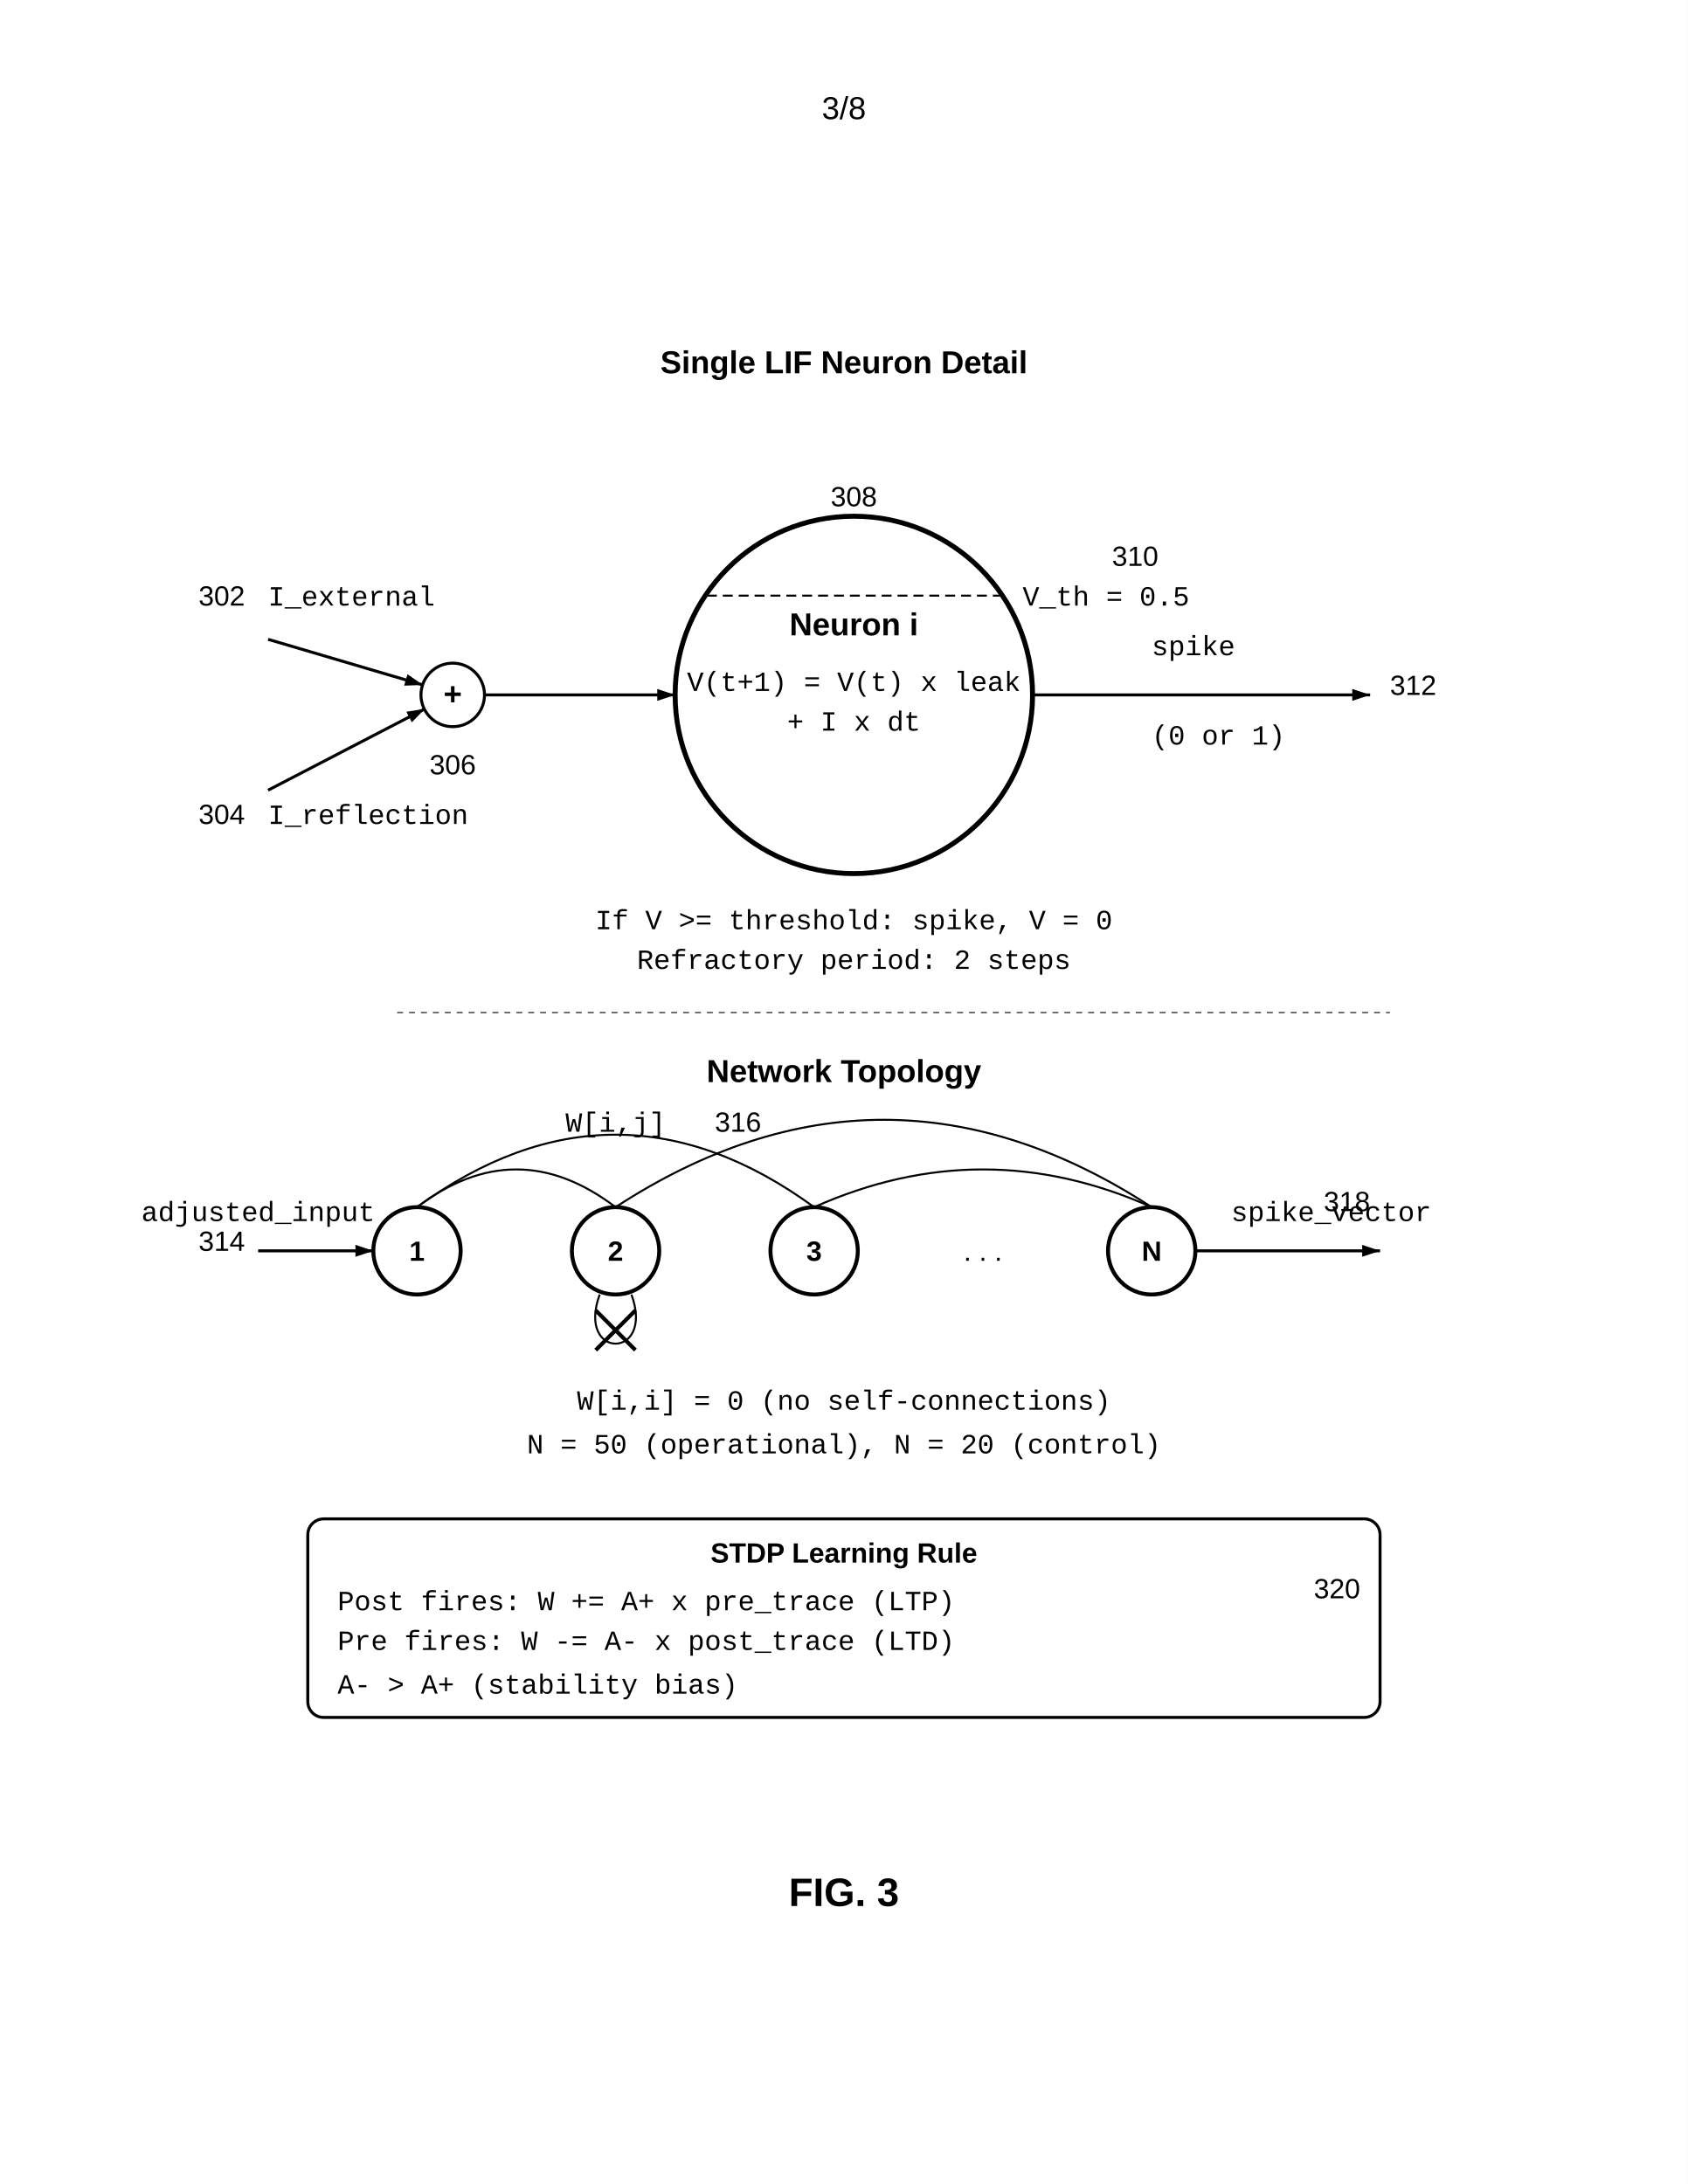
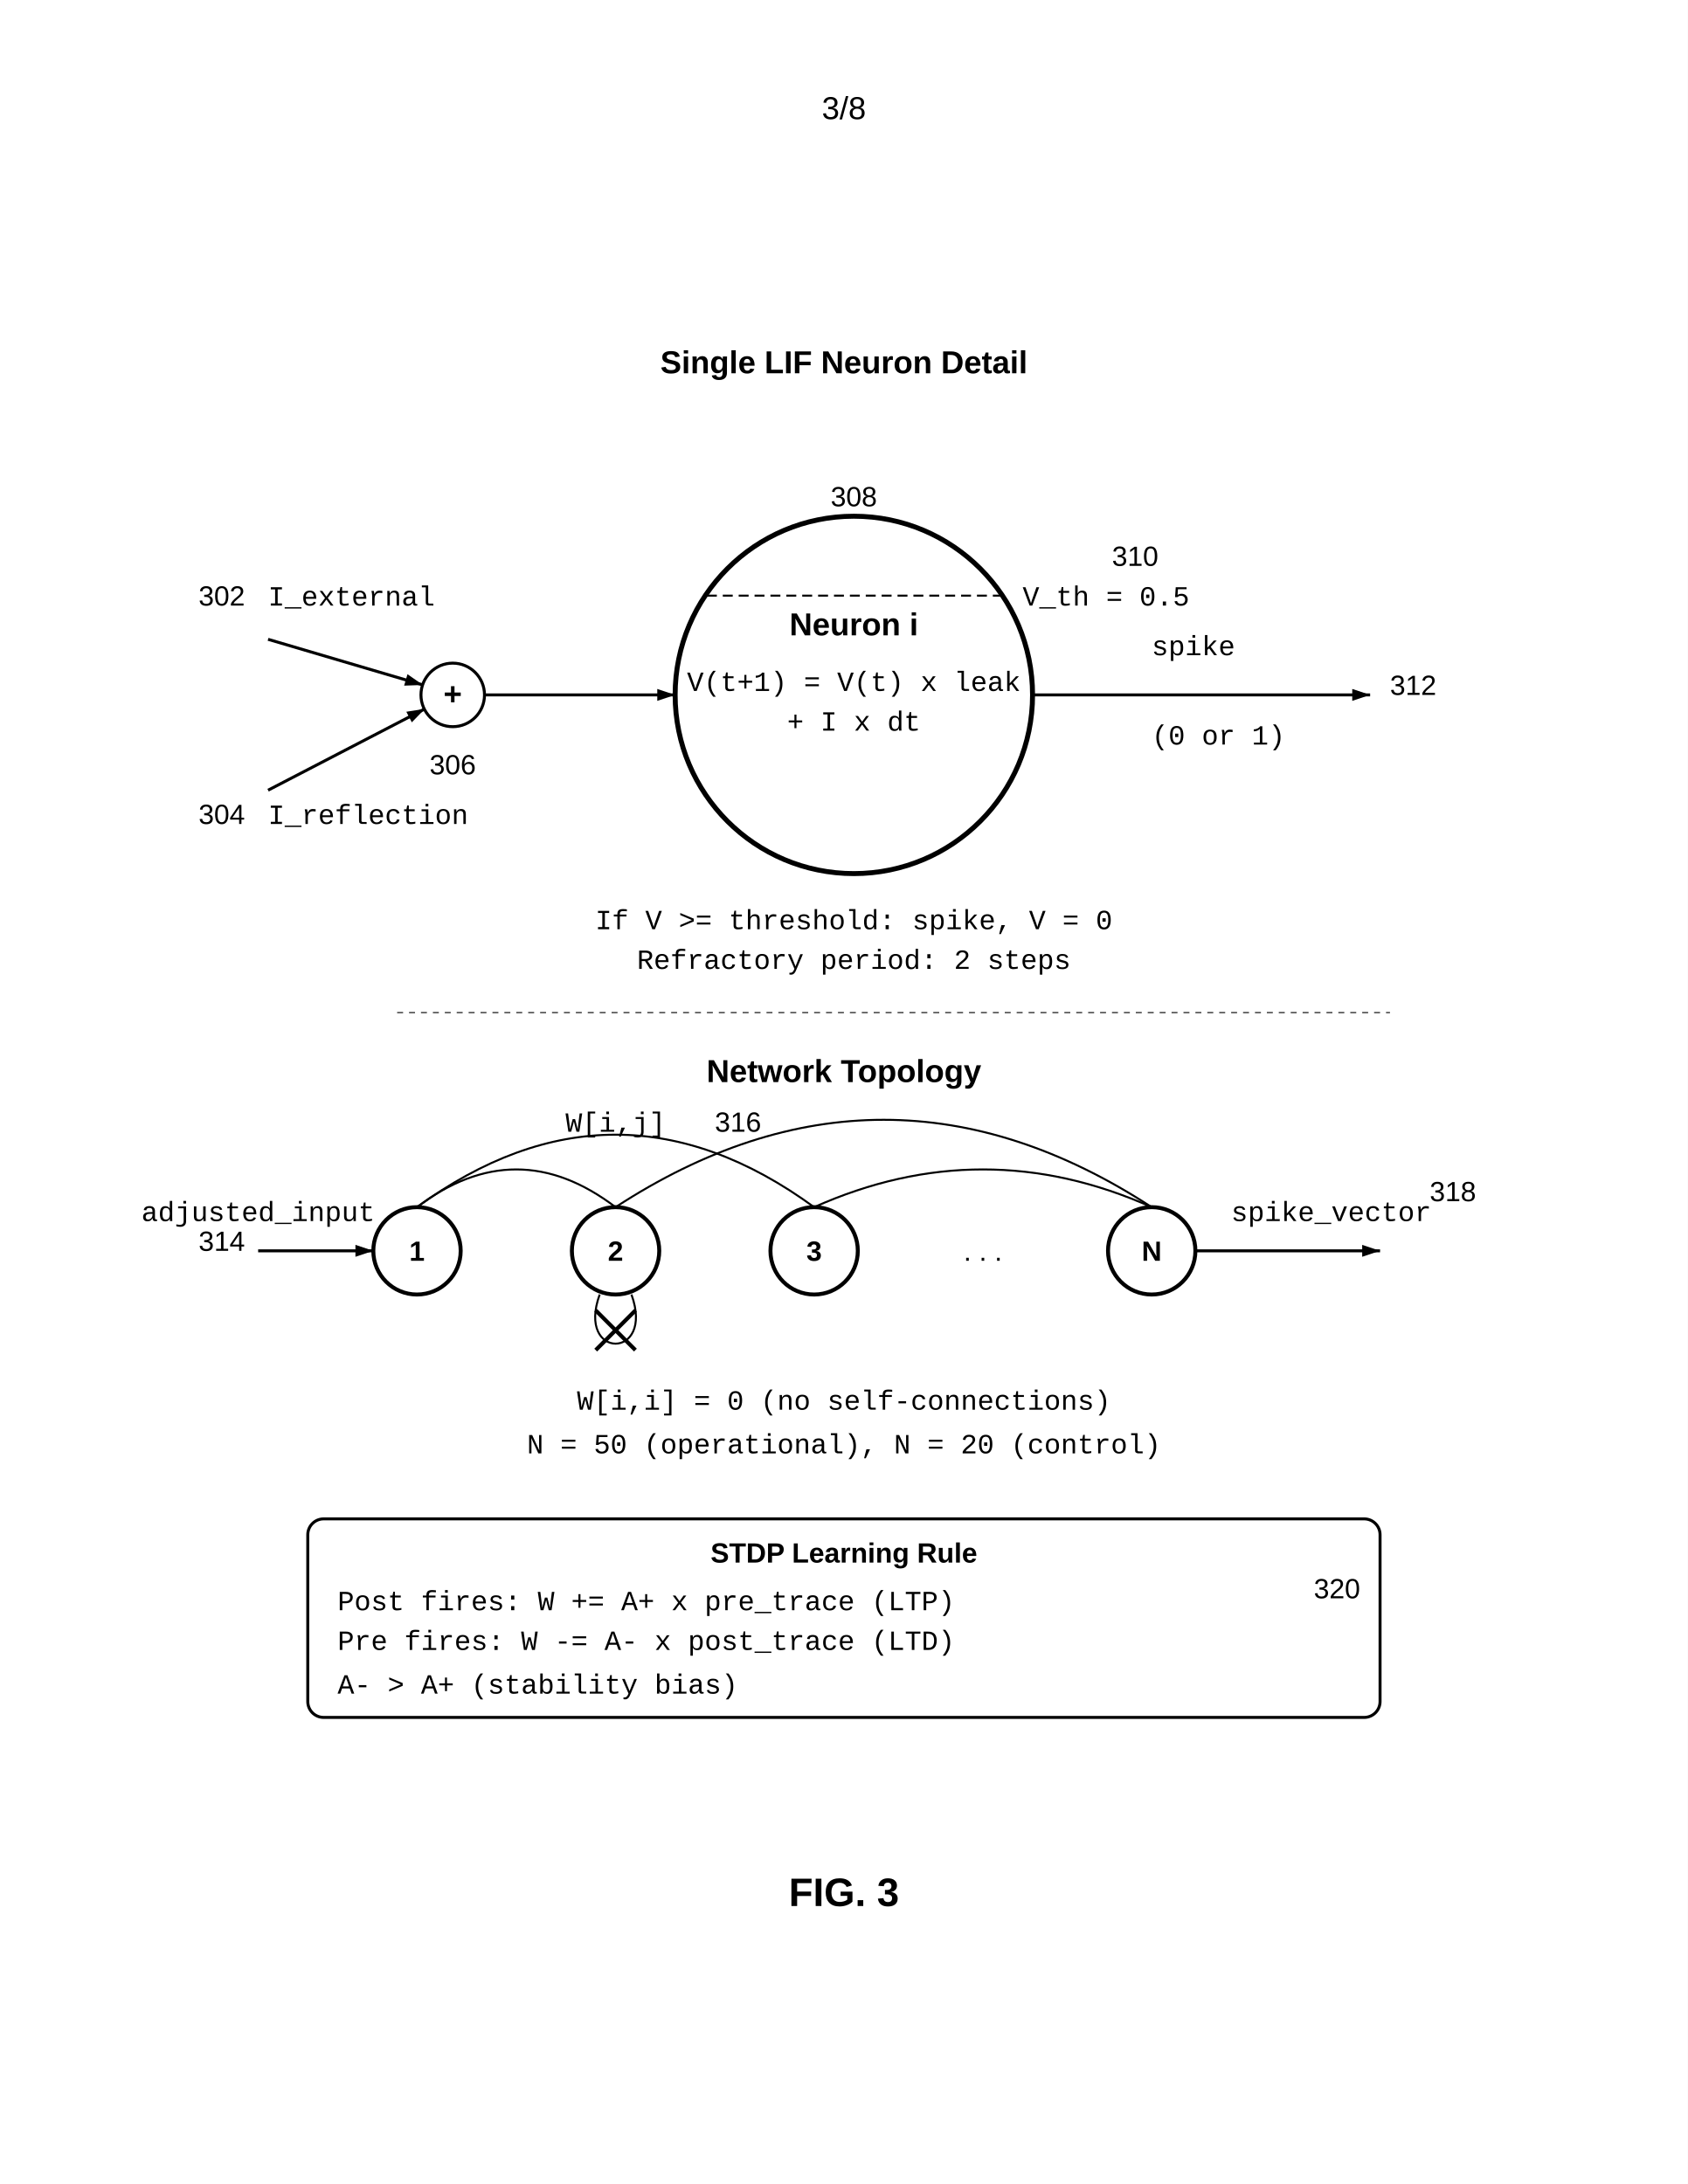
<svg xmlns="http://www.w3.org/2000/svg" width="8.5in" height="11in" viewBox="0 0 850 1100">
  <defs>
    <marker id="ah" markerWidth="6" markerHeight="4" refX="6" refY="2" orient="auto">
      <polygon points="0 0, 6 2, 0 4" fill="black" />
    </marker>
  </defs>
  <rect width="100%" height="100%" fill="white" />
  <text x="425.0" y="60" font-family="Arial, sans-serif" font-size="16" text-anchor="middle">3/8</text>
  <g transform="translate(0, 50)">
    <text x="425" y="138" font-family="Arial, sans-serif" font-size="16" font-weight="bold" text-anchor="middle">Single LIF Neuron Detail</text>
    <text x="135" y="255" font-family="Courier New, monospace" font-size="14">I_external</text>
    <text x="100" y="255" font-family="Arial, sans-serif" font-size="14">302</text>
    <line x1="135" y1="272" x2="213" y2="295" stroke="black" stroke-width="1.5" marker-end="url(#ah)" />
    <text x="135" y="365" font-family="Courier New, monospace" font-size="14">I_reflection</text>
    <text x="100" y="365" font-family="Arial, sans-serif" font-size="14">304</text>
    <line x1="135" y1="348" x2="214" y2="307" stroke="black" stroke-width="1.5" marker-end="url(#ah)" />
    <circle cx="228" cy="300" r="16" fill="none" stroke="black" stroke-width="1.5" />
    <text x="228" y="305" font-family="Arial, sans-serif" font-size="16" font-weight="bold" text-anchor="middle">+</text>
    <text x="228" y="340" font-family="Arial, sans-serif" font-size="14" text-anchor="middle">306</text>
    <line x1="244" y1="300" x2="340" y2="300" stroke="black" stroke-width="1.5" marker-end="url(#ah)" />
    <circle cx="430" cy="300" r="90" fill="none" stroke="black" stroke-width="2.5" />
    <text x="430" y="270" font-family="Arial, sans-serif" font-size="16" font-weight="bold" text-anchor="middle">Neuron i</text>
    <text x="430" y="298" font-family="Courier New, monospace" font-size="14" text-anchor="middle">V(t+1) = V(t) x leak</text>
    <text x="430" y="318" font-family="Courier New, monospace" font-size="14" text-anchor="middle">+ I x dt</text>
    <text x="430" y="205" font-family="Arial, sans-serif" font-size="14" text-anchor="middle">308</text>
    <line x1="356" y1="250" x2="505" y2="250" stroke="black" stroke-width="1" stroke-dasharray="5,3" />
    <text x="515" y="255" font-family="Courier New, monospace" font-size="14">V_th = 0.5</text>
    <text x="560" y="235" font-family="Arial, sans-serif" font-size="14">310</text>
    <line x1="520" y1="300" x2="690" y2="300" stroke="black" stroke-width="1.5" marker-end="url(#ah)" />
    <text x="580" y="280" font-family="Courier New, monospace" font-size="14">spike</text>
    <text x="580" y="325" font-family="Courier New, monospace" font-size="14">(0 or 1)</text>
    <text x="700" y="300" font-family="Arial, sans-serif" font-size="14">312</text>
    <text x="430" y="418" font-family="Courier New, monospace" font-size="14" text-anchor="middle">If V &gt;= threshold: spike, V = 0</text>
    <text x="430" y="438" font-family="Courier New, monospace" font-size="14" text-anchor="middle">Refractory period: 2 steps</text>
    <line x1="200" y1="460" x2="700" y2="460" stroke="black" stroke-width="0.5" stroke-dasharray="3,3" />
    <text x="425" y="495" font-family="Arial, sans-serif" font-size="16" font-weight="bold" text-anchor="middle">Network Topology</text>
    <text x="100" y="580" font-family="Arial, sans-serif" font-size="14">314</text>
    <circle cx="210" cy="580" r="22" fill="none" stroke="black" stroke-width="2" />
    <text x="210" y="585" font-family="Arial, sans-serif" font-size="14" font-weight="bold" text-anchor="middle">1</text>
    <circle cx="310" cy="580" r="22" fill="none" stroke="black" stroke-width="2" />
    <text x="310" y="585" font-family="Arial, sans-serif" font-size="14" font-weight="bold" text-anchor="middle">2</text>
    <circle cx="410" cy="580" r="22" fill="none" stroke="black" stroke-width="2" />
    <text x="410" y="585" font-family="Arial, sans-serif" font-size="14" font-weight="bold" text-anchor="middle">3</text>
    <circle cx="580" cy="580" r="22" fill="none" stroke="black" stroke-width="2" />
    <text x="580" y="585" font-family="Arial, sans-serif" font-size="14" font-weight="bold" text-anchor="middle">N</text>
    <text x="495" y="585" font-family="Arial, sans-serif" font-size="14" text-anchor="middle">. . .</text>
    <path d="M210,558 Q260,520 310,558" fill="none" stroke="black" stroke-width="1" />
    <path d="M210,558 Q310,485 410,558" fill="none" stroke="black" stroke-width="1" />
    <path d="M310,558 Q445,470 580,558" fill="none" stroke="black" stroke-width="1" />
    <path d="M410,558 Q495,520 580,558" fill="none" stroke="black" stroke-width="1" />
    <text x="310" y="520" font-family="Courier New, monospace" font-size="14" text-anchor="middle">W[i,j]</text>
    <text x="360" y="520" font-family="Arial, sans-serif" font-size="14">316</text>
    <path d="M302,602 C290,635 330,635 318,602" fill="none" stroke="black" stroke-width="1" />
    <line x1="300" y1="610" x2="320" y2="630" stroke="black" stroke-width="2" />
    <line x1="320" y1="610" x2="300" y2="630" stroke="black" stroke-width="2" />
    <line x1="130" y1="580" x2="188" y2="580" stroke="black" stroke-width="1.5" marker-end="url(#ah)" />
    <text x="130" y="565" font-family="Courier New, monospace" font-size="14" text-anchor="middle">adjusted_input</text>
    <line x1="602" y1="580" x2="695" y2="580" stroke="black" stroke-width="1.5" marker-end="url(#ah)" />
    <text x="620" y="565" font-family="Courier New, monospace" font-size="14">spike_vector</text>
-     <text x="690" y="560" font-family="Arial, sans-serif" font-size="14" text-anchor="end">318</text>
+     <text x="720" y="555" font-family="Arial, sans-serif" font-size="14" text-anchor="start">318</text>
    <text x="425" y="660" font-family="Courier New, monospace" font-size="14" text-anchor="middle">W[i,i] = 0 (no self-connections)</text>
    <text x="425" y="682" font-family="Courier New, monospace" font-size="14" text-anchor="middle">N = 50 (operational), N = 20 (control)</text>
    <rect x="155" y="715" width="540" height="100" rx="8" fill="none" stroke="black" stroke-width="1.5" />
    <text x="425" y="737" font-family="Arial, sans-serif" font-size="14" font-weight="bold" text-anchor="middle">STDP Learning Rule</text>
    <text x="685" y="755" font-family="Arial, sans-serif" font-size="14" text-anchor="end">320</text>
    <text x="170" y="761" font-family="Courier New, monospace" font-size="14">Post fires: W += A+ x pre_trace (LTP)</text>
    <text x="170" y="781" font-family="Courier New, monospace" font-size="14">Pre fires:  W -= A- x post_trace (LTD)</text>
    <text x="170" y="803" font-family="Courier New, monospace" font-size="14">A- &gt; A+ (stability bias)</text>
    <text x="425" y="910" font-family="Arial, sans-serif" font-size="20" font-weight="bold" text-anchor="middle">FIG. 3</text>
  </g>
</svg>
